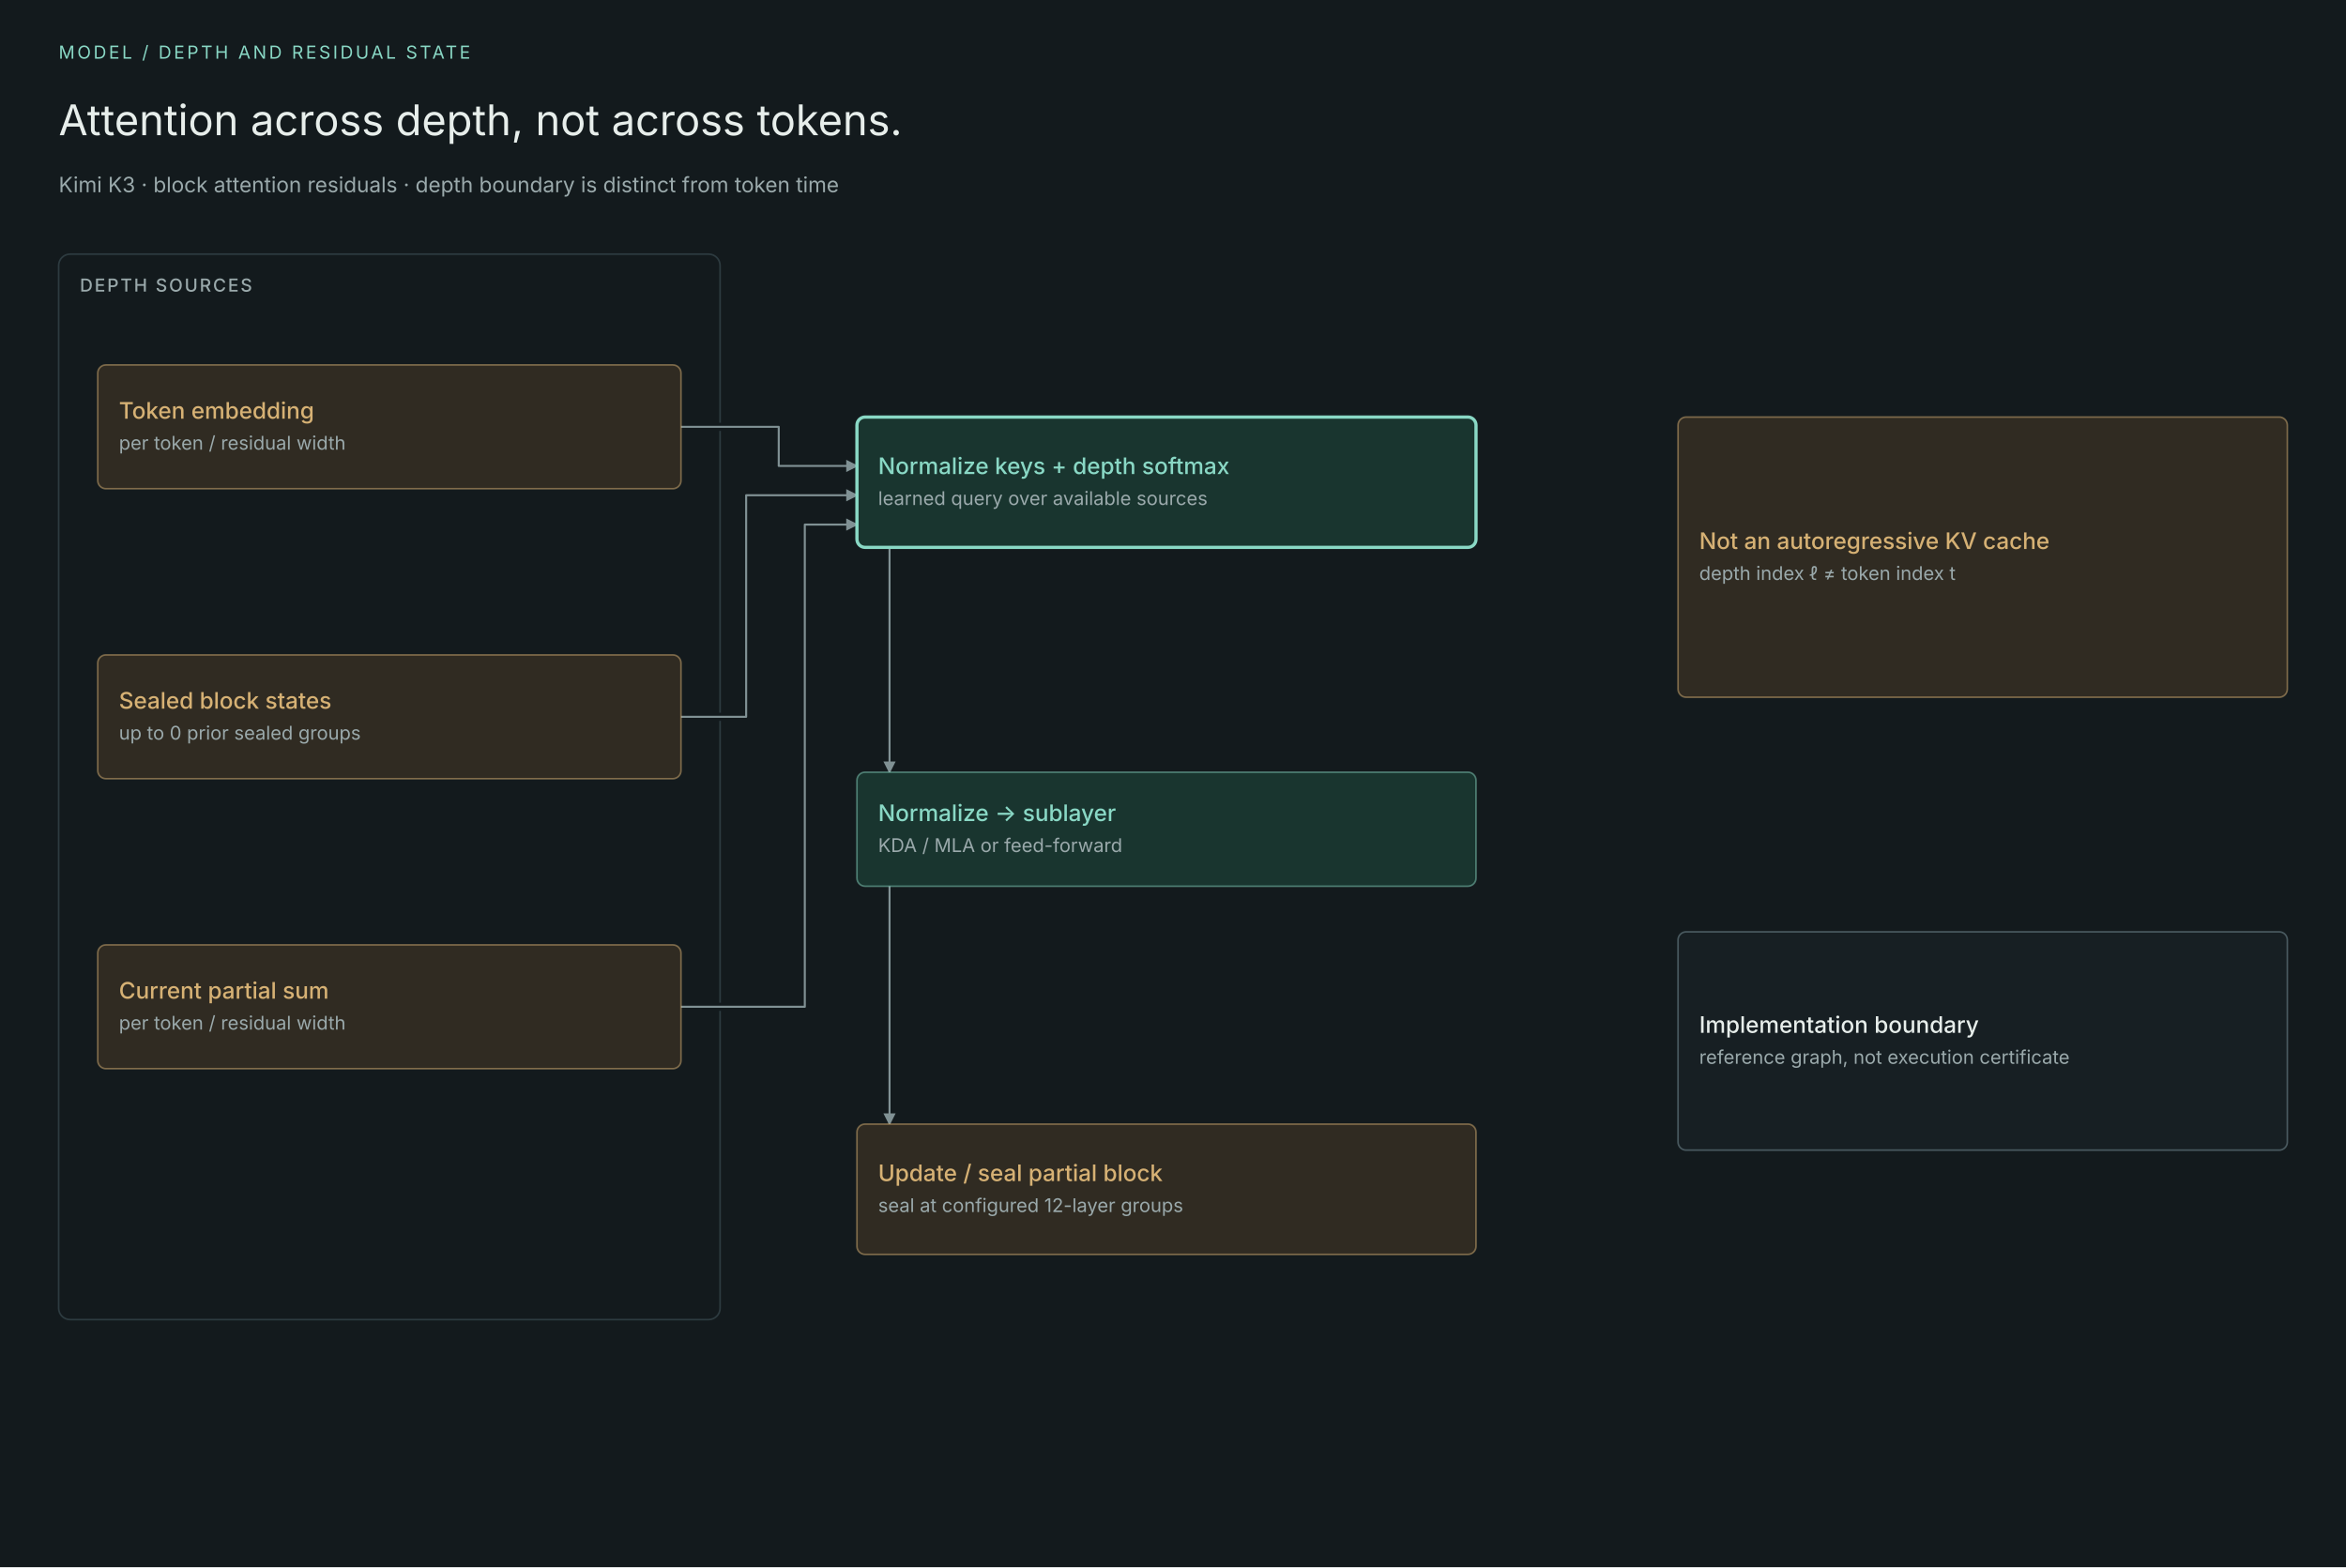
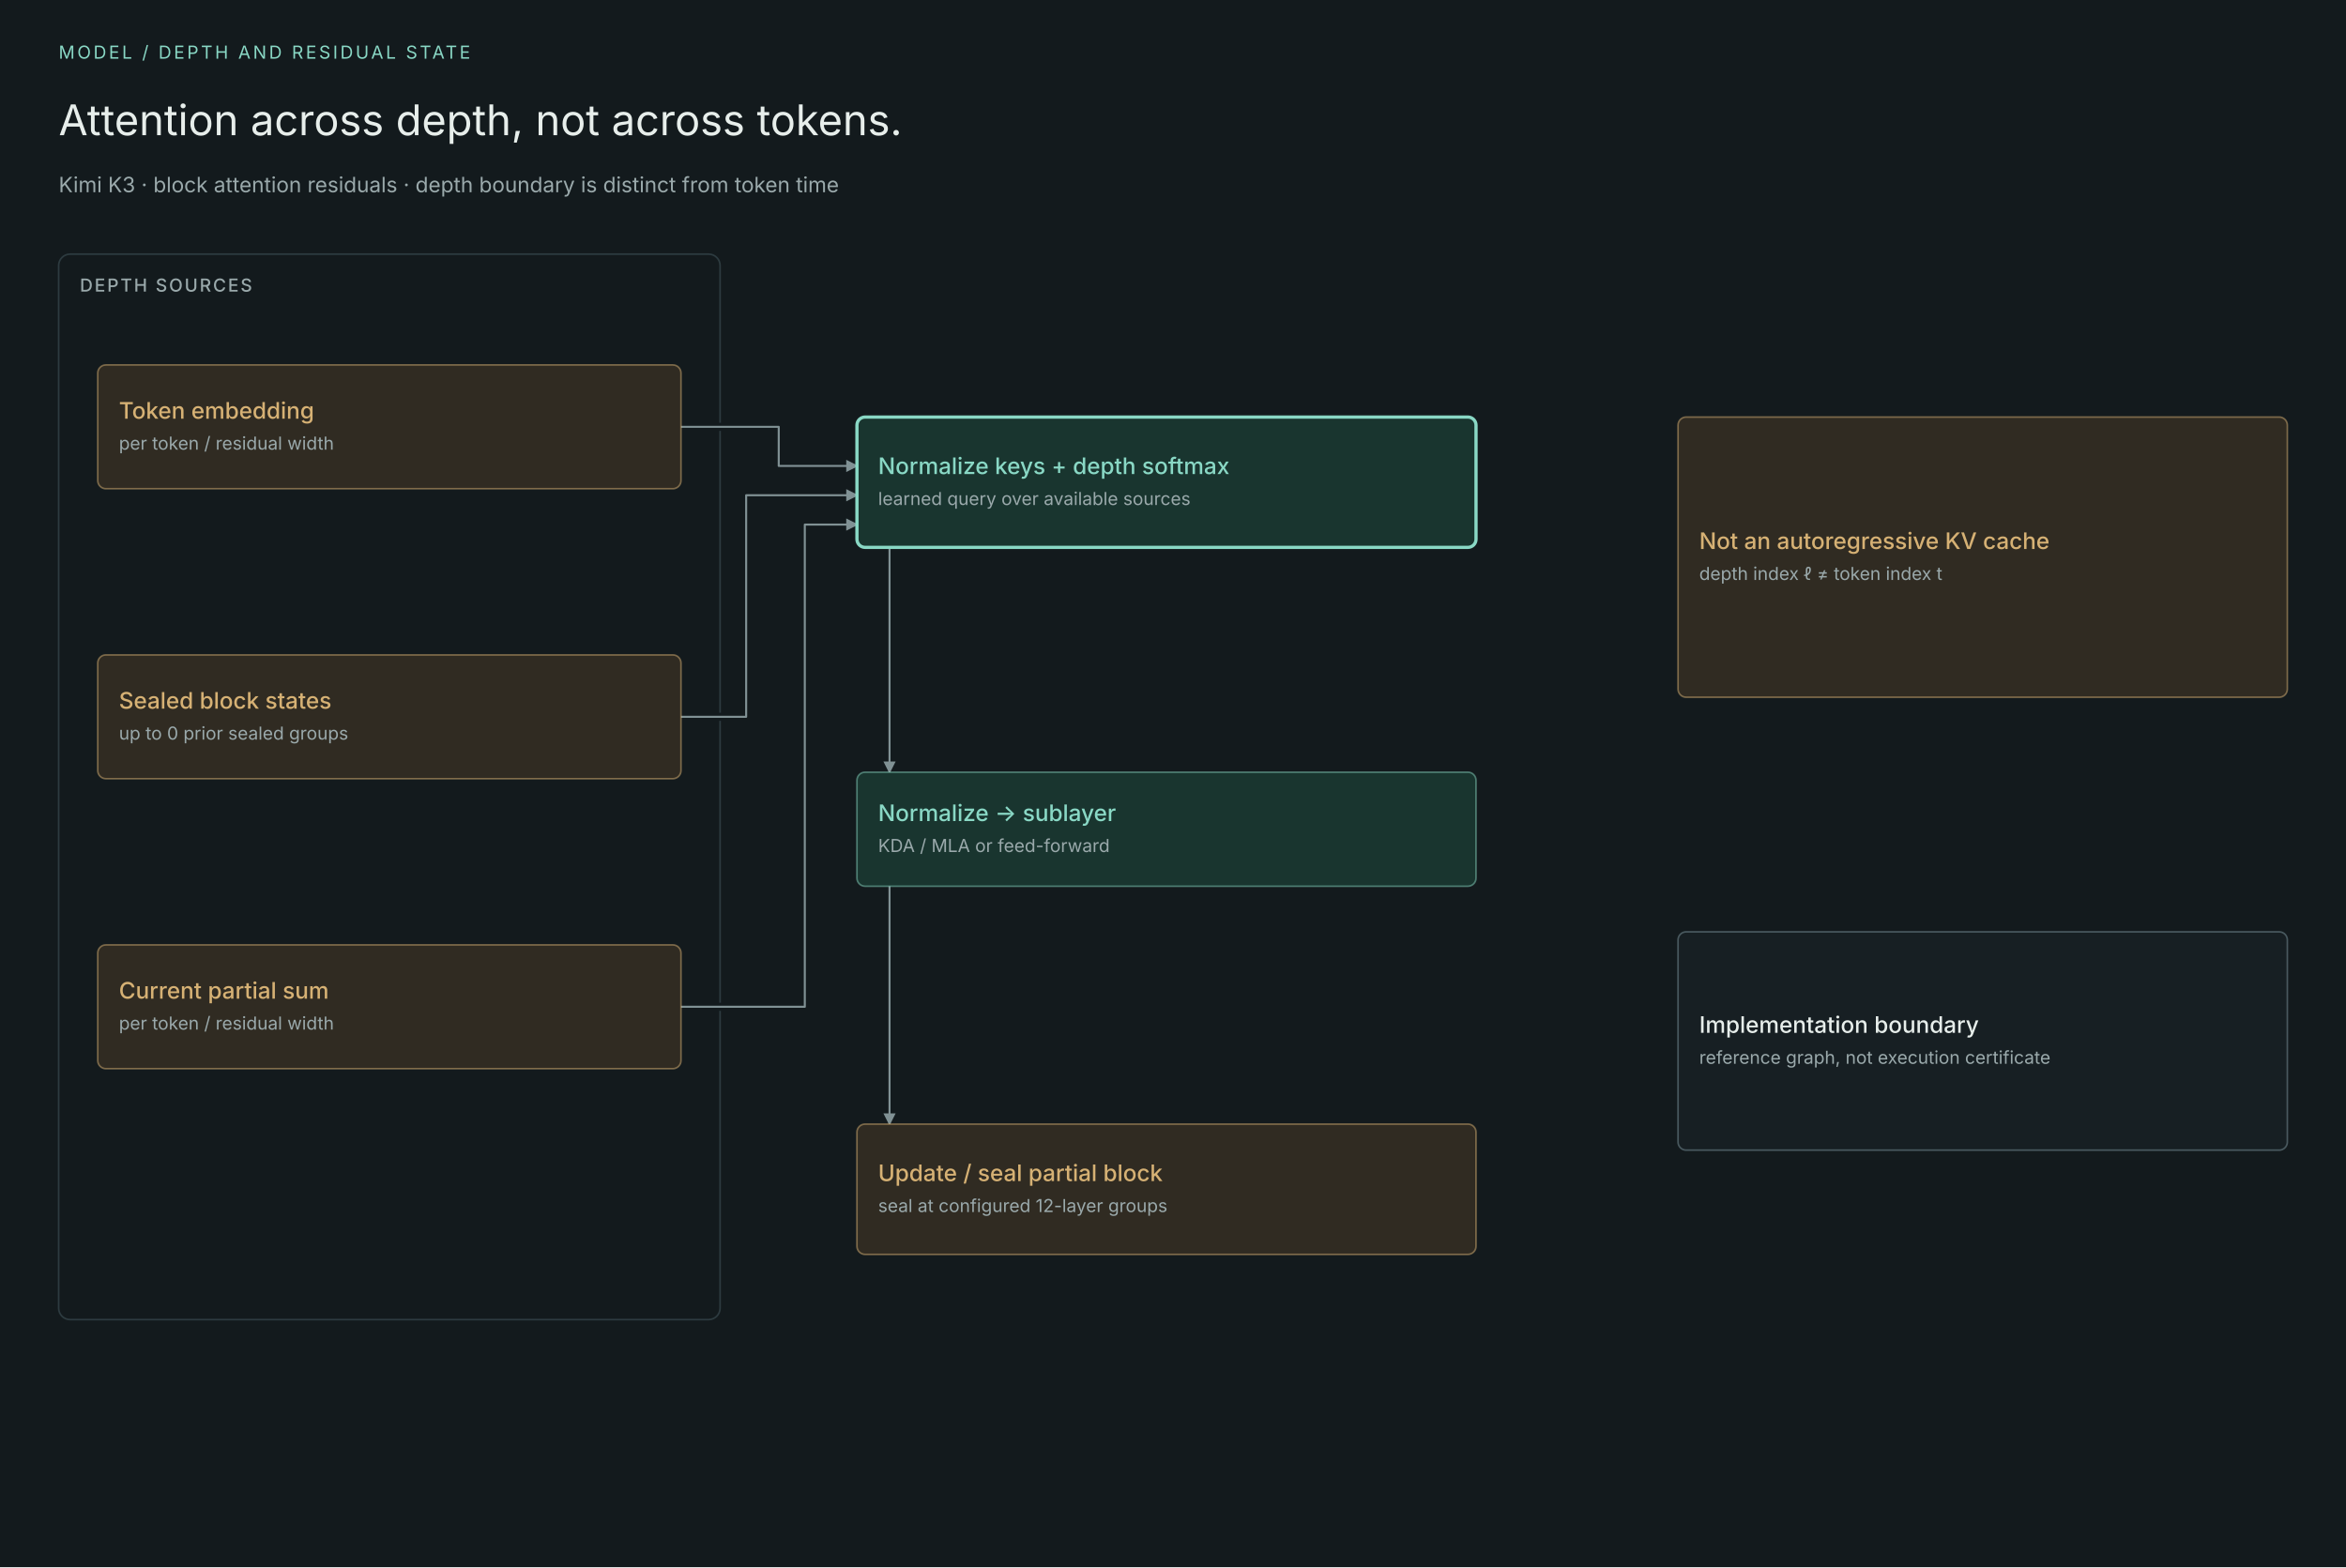
<svg xmlns="http://www.w3.org/2000/svg" class="schematic" id="schematic" viewBox="0 0 1440 962" role="group" aria-label="Kimi K3 Architecture schematic" style="fill:rgb(0, 0, 0);fill-opacity:1;stroke:none;stroke-width:1px;stroke-opacity:1;stroke-dasharray:none;stroke-linecap:butt;stroke-linejoin:miter;font-family:Inter, -apple-system, &quot;system-ui&quot;, &quot;Segoe UI&quot;, Arial, sans-serif;font-size:14px;font-weight:400;letter-spacing:normal;text-anchor:start;opacity:1" width="1440" height="962">
  <defs style="fill:rgb(0, 0, 0);fill-opacity:1;stroke:none;stroke-width:1px;stroke-opacity:1;stroke-dasharray:none;stroke-linecap:butt;stroke-linejoin:miter;font-family:Inter, -apple-system, &quot;system-ui&quot;, &quot;Segoe UI&quot;, Arial, sans-serif;font-size:14px;font-weight:400;letter-spacing:normal;text-anchor:start;opacity:1">
    <marker id="arrow-flow" viewBox="0 0 8 8" refX="7" refY="4" markerWidth="6" markerHeight="6" orient="auto-start-reverse" style="fill:rgb(0, 0, 0);fill-opacity:1;stroke:none;stroke-width:1px;stroke-opacity:1;stroke-dasharray:none;stroke-linecap:butt;stroke-linejoin:miter;font-family:Inter, -apple-system, &quot;system-ui&quot;, &quot;Segoe UI&quot;, Arial, sans-serif;font-size:14px;font-weight:400;letter-spacing:normal;text-anchor:start;opacity:1">
      <path d="M 0 0 L 8 4 L 0 8 Z" style="fill:rgb(128, 145, 148);fill-opacity:1;stroke:none;stroke-width:1px;stroke-opacity:1;stroke-dasharray:none;stroke-linecap:butt;stroke-linejoin:miter;font-family:Inter, -apple-system, &quot;system-ui&quot;, &quot;Segoe UI&quot;, Arial, sans-serif;font-size:14px;font-weight:400;letter-spacing:normal;text-anchor:start;opacity:1" />
    </marker>
    <marker id="arrow-state" viewBox="0 0 8 8" refX="7" refY="4" markerWidth="6" markerHeight="6" orient="auto-start-reverse" style="fill:rgb(0, 0, 0);fill-opacity:1;stroke:none;stroke-width:1px;stroke-opacity:1;stroke-dasharray:none;stroke-linecap:butt;stroke-linejoin:miter;font-family:Inter, -apple-system, &quot;system-ui&quot;, &quot;Segoe UI&quot;, Arial, sans-serif;font-size:14px;font-weight:400;letter-spacing:normal;text-anchor:start;opacity:1">
      <path d="M 0 0 L 8 4 L 0 8 Z" style="fill:rgb(214, 177, 116);fill-opacity:1;stroke:none;stroke-width:1px;stroke-opacity:1;stroke-dasharray:none;stroke-linecap:butt;stroke-linejoin:miter;font-family:Inter, -apple-system, &quot;system-ui&quot;, &quot;Segoe UI&quot;, Arial, sans-serif;font-size:14px;font-weight:400;letter-spacing:normal;text-anchor:start;opacity:1" />
    </marker>
    <marker id="arrow-residual" viewBox="0 0 8 8" refX="7" refY="4" markerWidth="6" markerHeight="6" orient="auto-start-reverse" style="fill:rgb(0, 0, 0);fill-opacity:1;stroke:none;stroke-width:1px;stroke-opacity:1;stroke-dasharray:none;stroke-linecap:butt;stroke-linejoin:miter;font-family:Inter, -apple-system, &quot;system-ui&quot;, &quot;Segoe UI&quot;, Arial, sans-serif;font-size:14px;font-weight:400;letter-spacing:normal;text-anchor:start;opacity:1">
      <path d="M 0 0 L 8 4 L 0 8 Z" style="fill:rgb(128, 145, 148);fill-opacity:1;stroke:none;stroke-width:1px;stroke-opacity:1;stroke-dasharray:none;stroke-linecap:butt;stroke-linejoin:miter;font-family:Inter, -apple-system, &quot;system-ui&quot;, &quot;Segoe UI&quot;, Arial, sans-serif;font-size:14px;font-weight:400;letter-spacing:normal;text-anchor:start;opacity:1" />
    </marker>
    <marker id="arrow-comm" viewBox="0 0 8 8" refX="7" refY="4" markerWidth="6" markerHeight="6" orient="auto-start-reverse" style="fill:rgb(0, 0, 0);fill-opacity:1;stroke:none;stroke-width:1px;stroke-opacity:1;stroke-dasharray:none;stroke-linecap:butt;stroke-linejoin:miter;font-family:Inter, -apple-system, &quot;system-ui&quot;, &quot;Segoe UI&quot;, Arial, sans-serif;font-size:14px;font-weight:400;letter-spacing:normal;text-anchor:start;opacity:1">
      <path d="M 0 0 L 8 4 L 0 8 Z" style="fill:rgb(183, 167, 228);fill-opacity:1;stroke:none;stroke-width:1px;stroke-opacity:1;stroke-dasharray:none;stroke-linecap:butt;stroke-linejoin:miter;font-family:Inter, -apple-system, &quot;system-ui&quot;, &quot;Segoe UI&quot;, Arial, sans-serif;font-size:14px;font-weight:400;letter-spacing:normal;text-anchor:start;opacity:1" />
    </marker>
    <marker id="arrow-control" viewBox="0 0 8 8" refX="7" refY="4" markerWidth="6" markerHeight="6" orient="auto-start-reverse" style="fill:rgb(0, 0, 0);fill-opacity:1;stroke:none;stroke-width:1px;stroke-opacity:1;stroke-dasharray:none;stroke-linecap:butt;stroke-linejoin:miter;font-family:Inter, -apple-system, &quot;system-ui&quot;, &quot;Segoe UI&quot;, Arial, sans-serif;font-size:14px;font-weight:400;letter-spacing:normal;text-anchor:start;opacity:1">
      <path d="M 0 0 L 8 4 L 0 8 Z" style="fill:rgb(128, 145, 148);fill-opacity:1;stroke:none;stroke-width:1px;stroke-opacity:1;stroke-dasharray:none;stroke-linecap:butt;stroke-linejoin:miter;font-family:Inter, -apple-system, &quot;system-ui&quot;, &quot;Segoe UI&quot;, Arial, sans-serif;font-size:14px;font-weight:400;letter-spacing:normal;text-anchor:start;opacity:1" />
    </marker>
    <marker id="arrow-delay" viewBox="0 0 8 8" refX="7" refY="4" markerWidth="6" markerHeight="6" orient="auto-start-reverse" style="fill:rgb(0, 0, 0);fill-opacity:1;stroke:none;stroke-width:1px;stroke-opacity:1;stroke-dasharray:none;stroke-linecap:butt;stroke-linejoin:miter;font-family:Inter, -apple-system, &quot;system-ui&quot;, &quot;Segoe UI&quot;, Arial, sans-serif;font-size:14px;font-weight:400;letter-spacing:normal;text-anchor:start;opacity:1">
      <path d="M 0 0 L 8 4 L 0 8 Z" style="fill:rgb(214, 177, 116);fill-opacity:1;stroke:none;stroke-width:1px;stroke-opacity:1;stroke-dasharray:none;stroke-linecap:butt;stroke-linejoin:miter;font-family:Inter, -apple-system, &quot;system-ui&quot;, &quot;Segoe UI&quot;, Arial, sans-serif;font-size:14px;font-weight:400;letter-spacing:normal;text-anchor:start;opacity:1" />
    </marker>
    <marker id="arrow-host" viewBox="0 0 8 8" refX="7" refY="4" markerWidth="6" markerHeight="6" orient="auto-start-reverse" style="fill:rgb(0, 0, 0);fill-opacity:1;stroke:none;stroke-width:1px;stroke-opacity:1;stroke-dasharray:none;stroke-linecap:butt;stroke-linejoin:miter;font-family:Inter, -apple-system, &quot;system-ui&quot;, &quot;Segoe UI&quot;, Arial, sans-serif;font-size:14px;font-weight:400;letter-spacing:normal;text-anchor:start;opacity:1">
      <path d="M 0 0 L 8 4 L 0 8 Z" style="fill:rgb(128, 145, 148);fill-opacity:1;stroke:none;stroke-width:1px;stroke-opacity:1;stroke-dasharray:none;stroke-linecap:butt;stroke-linejoin:miter;font-family:Inter, -apple-system, &quot;system-ui&quot;, &quot;Segoe UI&quot;, Arial, sans-serif;font-size:14px;font-weight:400;letter-spacing:normal;text-anchor:start;opacity:1" />
    </marker>
    <marker id="arrow-nvlink" viewBox="0 0 8 8" refX="7" refY="4" markerWidth="6" markerHeight="6" orient="auto-start-reverse" style="fill:rgb(0, 0, 0);fill-opacity:1;stroke:none;stroke-width:1px;stroke-opacity:1;stroke-dasharray:none;stroke-linecap:butt;stroke-linejoin:miter;font-family:Inter, -apple-system, &quot;system-ui&quot;, &quot;Segoe UI&quot;, Arial, sans-serif;font-size:14px;font-weight:400;letter-spacing:normal;text-anchor:start;opacity:1">
      <path d="M 0 0 L 8 4 L 0 8 Z" style="fill:rgb(128, 145, 148);fill-opacity:1;stroke:none;stroke-width:1px;stroke-opacity:1;stroke-dasharray:none;stroke-linecap:butt;stroke-linejoin:miter;font-family:Inter, -apple-system, &quot;system-ui&quot;, &quot;Segoe UI&quot;, Arial, sans-serif;font-size:14px;font-weight:400;letter-spacing:normal;text-anchor:start;opacity:1" />
    </marker>
    <marker id="arrow-inactive" viewBox="0 0 8 8" refX="7" refY="4" markerWidth="6" markerHeight="6" orient="auto-start-reverse" style="fill:rgb(0, 0, 0);fill-opacity:1;stroke:none;stroke-width:1px;stroke-opacity:1;stroke-dasharray:none;stroke-linecap:butt;stroke-linejoin:miter;font-family:Inter, -apple-system, &quot;system-ui&quot;, &quot;Segoe UI&quot;, Arial, sans-serif;font-size:14px;font-weight:400;letter-spacing:normal;text-anchor:start;opacity:1">
      <path d="M 0 0 L 8 4 L 0 8 Z" style="fill:rgb(128, 145, 148);fill-opacity:1;stroke:none;stroke-width:1px;stroke-opacity:1;stroke-dasharray:none;stroke-linecap:butt;stroke-linejoin:miter;font-family:Inter, -apple-system, &quot;system-ui&quot;, &quot;Segoe UI&quot;, Arial, sans-serif;font-size:14px;font-weight:400;letter-spacing:normal;text-anchor:start;opacity:1" />
    </marker>
  </defs>
  <rect class="canvas-bg" width="1440" height="962" style="fill:rgb(19, 26, 29);fill-opacity:1;stroke:none;stroke-width:1px;stroke-opacity:1;stroke-dasharray:none;stroke-linecap:butt;stroke-linejoin:miter;font-family:Inter, -apple-system, &quot;system-ui&quot;, &quot;Segoe UI&quot;, Arial, sans-serif;font-size:14px;font-weight:400;letter-spacing:normal;text-anchor:start;opacity:1" />
  <g class="diagram-group" data-group="depth-state" style="fill:rgb(0, 0, 0);fill-opacity:1;stroke:none;stroke-width:1px;stroke-opacity:1;stroke-dasharray:none;stroke-linecap:butt;stroke-linejoin:miter;font-family:Inter, -apple-system, &quot;system-ui&quot;, &quot;Segoe UI&quot;, Arial, sans-serif;font-size:14px;font-weight:400;letter-spacing:normal;text-anchor:start;opacity:1">
    <rect class="group-box" x="36" y="156" width="406" height="654" rx="7" style="fill:none;fill-opacity:1;stroke:rgb(45, 59, 64);stroke-width:1px;stroke-opacity:1;stroke-dasharray:none;stroke-linecap:butt;stroke-linejoin:miter;font-family:Inter, -apple-system, &quot;system-ui&quot;, &quot;Segoe UI&quot;, Arial, sans-serif;font-size:14px;font-weight:400;letter-spacing:normal;text-anchor:start;opacity:1" />
    <text class="group-title" x="49" y="179" style="fill:rgb(154, 169, 171);fill-opacity:1;stroke:none;stroke-width:1px;stroke-opacity:1;stroke-dasharray:none;stroke-linecap:butt;stroke-linejoin:miter;font-family:Inter, -apple-system, &quot;system-ui&quot;, &quot;Segoe UI&quot;, Arial, sans-serif;font-size:11px;font-weight:500;letter-spacing:1.1px;text-anchor:start;opacity:1">DEPTH SOURCES</text>
  </g>
  <g class="edge  " data-edge="wire-0" style="fill:rgb(0, 0, 0);fill-opacity:1;stroke:none;stroke-width:1px;stroke-opacity:1;stroke-dasharray:none;stroke-linecap:butt;stroke-linejoin:miter;font-family:Inter, -apple-system, &quot;system-ui&quot;, &quot;Segoe UI&quot;, Arial, sans-serif;font-size:14px;font-weight:400;letter-spacing:normal;text-anchor:start;opacity:1">
    <path class="wire-halo" d="M418 262 L478 262 L478 286 L526 286" style="fill:none;fill-opacity:1;stroke:rgb(19, 26, 29);stroke-width:5px;stroke-opacity:1;stroke-dasharray:none;stroke-linecap:butt;stroke-linejoin:round;font-family:Inter, -apple-system, &quot;system-ui&quot;, &quot;Segoe UI&quot;, Arial, sans-serif;font-size:14px;font-weight:400;letter-spacing:normal;text-anchor:start;opacity:1" />
    <path class="wire flow" d="M418 262 L478 262 L478 286 L526 286" marker-end="url(#arrow-flow)" style="fill:none;fill-opacity:1;stroke:rgb(128, 145, 148);stroke-width:1.25px;stroke-opacity:1;stroke-dasharray:none;stroke-linecap:round;stroke-linejoin:round;font-family:Inter, -apple-system, &quot;system-ui&quot;, &quot;Segoe UI&quot;, Arial, sans-serif;font-size:14px;font-weight:400;letter-spacing:normal;text-anchor:start;opacity:1" />
  </g>
  <g class="edge  " data-edge="wire-1" style="fill:rgb(0, 0, 0);fill-opacity:1;stroke:none;stroke-width:1px;stroke-opacity:1;stroke-dasharray:none;stroke-linecap:butt;stroke-linejoin:miter;font-family:Inter, -apple-system, &quot;system-ui&quot;, &quot;Segoe UI&quot;, Arial, sans-serif;font-size:14px;font-weight:400;letter-spacing:normal;text-anchor:start;opacity:1">
    <path class="wire-halo" d="M418 440 L458 440 L458 304 L526 304" style="fill:none;fill-opacity:1;stroke:rgb(19, 26, 29);stroke-width:5px;stroke-opacity:1;stroke-dasharray:none;stroke-linecap:butt;stroke-linejoin:round;font-family:Inter, -apple-system, &quot;system-ui&quot;, &quot;Segoe UI&quot;, Arial, sans-serif;font-size:14px;font-weight:400;letter-spacing:normal;text-anchor:start;opacity:1" />
    <path class="wire flow" d="M418 440 L458 440 L458 304 L526 304" marker-end="url(#arrow-flow)" style="fill:none;fill-opacity:1;stroke:rgb(128, 145, 148);stroke-width:1.25px;stroke-opacity:1;stroke-dasharray:none;stroke-linecap:round;stroke-linejoin:round;font-family:Inter, -apple-system, &quot;system-ui&quot;, &quot;Segoe UI&quot;, Arial, sans-serif;font-size:14px;font-weight:400;letter-spacing:normal;text-anchor:start;opacity:1" />
  </g>
  <g class="edge  " data-edge="wire-2" style="fill:rgb(0, 0, 0);fill-opacity:1;stroke:none;stroke-width:1px;stroke-opacity:1;stroke-dasharray:none;stroke-linecap:butt;stroke-linejoin:miter;font-family:Inter, -apple-system, &quot;system-ui&quot;, &quot;Segoe UI&quot;, Arial, sans-serif;font-size:14px;font-weight:400;letter-spacing:normal;text-anchor:start;opacity:1">
    <path class="wire-halo" d="M418 618 L494 618 L494 322 L526 322" style="fill:none;fill-opacity:1;stroke:rgb(19, 26, 29);stroke-width:5px;stroke-opacity:1;stroke-dasharray:none;stroke-linecap:butt;stroke-linejoin:round;font-family:Inter, -apple-system, &quot;system-ui&quot;, &quot;Segoe UI&quot;, Arial, sans-serif;font-size:14px;font-weight:400;letter-spacing:normal;text-anchor:start;opacity:1" />
    <path class="wire flow" d="M418 618 L494 618 L494 322 L526 322" marker-end="url(#arrow-flow)" style="fill:none;fill-opacity:1;stroke:rgb(128, 145, 148);stroke-width:1.25px;stroke-opacity:1;stroke-dasharray:none;stroke-linecap:round;stroke-linejoin:round;font-family:Inter, -apple-system, &quot;system-ui&quot;, &quot;Segoe UI&quot;, Arial, sans-serif;font-size:14px;font-weight:400;letter-spacing:normal;text-anchor:start;opacity:1" />
  </g>
  <g class="edge  " data-edge="wire-3" style="fill:rgb(0, 0, 0);fill-opacity:1;stroke:none;stroke-width:1px;stroke-opacity:1;stroke-dasharray:none;stroke-linecap:butt;stroke-linejoin:miter;font-family:Inter, -apple-system, &quot;system-ui&quot;, &quot;Segoe UI&quot;, Arial, sans-serif;font-size:14px;font-weight:400;letter-spacing:normal;text-anchor:start;opacity:1">
    <path class="wire-halo" d="M546 336 L546 474" style="fill:none;fill-opacity:1;stroke:rgb(19, 26, 29);stroke-width:5px;stroke-opacity:1;stroke-dasharray:none;stroke-linecap:butt;stroke-linejoin:round;font-family:Inter, -apple-system, &quot;system-ui&quot;, &quot;Segoe UI&quot;, Arial, sans-serif;font-size:14px;font-weight:400;letter-spacing:normal;text-anchor:start;opacity:1" />
    <path class="wire flow" d="M546 336 L546 474" marker-end="url(#arrow-flow)" style="fill:none;fill-opacity:1;stroke:rgb(128, 145, 148);stroke-width:1.25px;stroke-opacity:1;stroke-dasharray:none;stroke-linecap:round;stroke-linejoin:round;font-family:Inter, -apple-system, &quot;system-ui&quot;, &quot;Segoe UI&quot;, Arial, sans-serif;font-size:14px;font-weight:400;letter-spacing:normal;text-anchor:start;opacity:1" />
  </g>
  <g class="edge  " data-edge="wire-4" style="fill:rgb(0, 0, 0);fill-opacity:1;stroke:none;stroke-width:1px;stroke-opacity:1;stroke-dasharray:none;stroke-linecap:butt;stroke-linejoin:miter;font-family:Inter, -apple-system, &quot;system-ui&quot;, &quot;Segoe UI&quot;, Arial, sans-serif;font-size:14px;font-weight:400;letter-spacing:normal;text-anchor:start;opacity:1">
    <path class="wire-halo" d="M546 544 L546 690" style="fill:none;fill-opacity:1;stroke:rgb(19, 26, 29);stroke-width:5px;stroke-opacity:1;stroke-dasharray:none;stroke-linecap:butt;stroke-linejoin:round;font-family:Inter, -apple-system, &quot;system-ui&quot;, &quot;Segoe UI&quot;, Arial, sans-serif;font-size:14px;font-weight:400;letter-spacing:normal;text-anchor:start;opacity:1" />
    <path class="wire flow" d="M546 544 L546 690" marker-end="url(#arrow-flow)" style="fill:none;fill-opacity:1;stroke:rgb(128, 145, 148);stroke-width:1.25px;stroke-opacity:1;stroke-dasharray:none;stroke-linecap:round;stroke-linejoin:round;font-family:Inter, -apple-system, &quot;system-ui&quot;, &quot;Segoe UI&quot;, Arial, sans-serif;font-size:14px;font-weight:400;letter-spacing:normal;text-anchor:start;opacity:1" />
  </g>
  <g class="node op state    " data-node="depth-0" role="button" aria-label="Token embedding — per token / residual width" style="fill:rgb(0, 0, 0);fill-opacity:1;stroke:none;stroke-width:1px;stroke-opacity:1;stroke-dasharray:none;stroke-linecap:butt;stroke-linejoin:miter;font-family:Inter, -apple-system, &quot;system-ui&quot;, &quot;Segoe UI&quot;, Arial, sans-serif;font-size:14px;font-weight:400;letter-spacing:normal;text-anchor:start;opacity:1">
    <rect class="node-box" x="60" y="224" width="358" height="76" rx="5" style="fill:rgb(48, 43, 34);fill-opacity:1;stroke:rgb(214, 177, 116);stroke-width:1px;stroke-opacity:0.5;stroke-dasharray:none;stroke-linecap:butt;stroke-linejoin:miter;font-family:Inter, -apple-system, &quot;system-ui&quot;, &quot;Segoe UI&quot;, Arial, sans-serif;font-size:14px;font-weight:400;letter-spacing:normal;text-anchor:start;opacity:1" />
    <text class="node-title" x="73" y="257" style="fill:rgb(214, 177, 116);fill-opacity:1;stroke:none;stroke-width:1px;stroke-opacity:1;stroke-dasharray:none;stroke-linecap:butt;stroke-linejoin:miter;font-family:Inter, -apple-system, &quot;system-ui&quot;, &quot;Segoe UI&quot;, Arial, sans-serif;font-size:14px;font-weight:550;letter-spacing:normal;text-anchor:start;opacity:1">Token embedding</text>
-     <text class="node-sub" x="73" y="276" style="fill:rgb(154, 169, 171);fill-opacity:1;stroke:none;stroke-width:1px;stroke-opacity:1;stroke-dasharray:none;stroke-linecap:butt;stroke-linejoin:miter;font-family:Inter, -apple-system, &quot;system-ui&quot;, &quot;Segoe UI&quot;, Arial, sans-serif;font-size:11.6px;font-weight:400;letter-spacing:normal;text-anchor:start;opacity:1">per token / residual width</text>
+     <text class="node-sub" x="73" y="276" style="fill:rgb(154, 169, 171);fill-opacity:1;stroke:none;stroke-width:1px;stroke-opacity:1;stroke-dasharray:none;stroke-linecap:butt;stroke-linejoin:miter;font-family:Inter, -apple-system, &quot;system-ui&quot;, &quot;Segoe UI&quot;, Arial, sans-serif;font-size:11px;font-weight:400;letter-spacing:normal;text-anchor:start;opacity:1">per token / residual width</text>
  </g>
  <g class="node op state    " data-node="depth-1" role="button" aria-label="Sealed block states — up to 0 prior sealed groups" style="fill:rgb(0, 0, 0);fill-opacity:1;stroke:none;stroke-width:1px;stroke-opacity:1;stroke-dasharray:none;stroke-linecap:butt;stroke-linejoin:miter;font-family:Inter, -apple-system, &quot;system-ui&quot;, &quot;Segoe UI&quot;, Arial, sans-serif;font-size:14px;font-weight:400;letter-spacing:normal;text-anchor:start;opacity:1">
    <rect class="node-box" x="60" y="402" width="358" height="76" rx="5" style="fill:rgb(48, 43, 34);fill-opacity:1;stroke:rgb(214, 177, 116);stroke-width:1px;stroke-opacity:0.5;stroke-dasharray:none;stroke-linecap:butt;stroke-linejoin:miter;font-family:Inter, -apple-system, &quot;system-ui&quot;, &quot;Segoe UI&quot;, Arial, sans-serif;font-size:14px;font-weight:400;letter-spacing:normal;text-anchor:start;opacity:1" />
    <text class="node-title" x="73" y="435" style="fill:rgb(214, 177, 116);fill-opacity:1;stroke:none;stroke-width:1px;stroke-opacity:1;stroke-dasharray:none;stroke-linecap:butt;stroke-linejoin:miter;font-family:Inter, -apple-system, &quot;system-ui&quot;, &quot;Segoe UI&quot;, Arial, sans-serif;font-size:14px;font-weight:550;letter-spacing:normal;text-anchor:start;opacity:1">Sealed block states</text>
-     <text class="node-sub" x="73" y="454" style="fill:rgb(154, 169, 171);fill-opacity:1;stroke:none;stroke-width:1px;stroke-opacity:1;stroke-dasharray:none;stroke-linecap:butt;stroke-linejoin:miter;font-family:Inter, -apple-system, &quot;system-ui&quot;, &quot;Segoe UI&quot;, Arial, sans-serif;font-size:11.6px;font-weight:400;letter-spacing:normal;text-anchor:start;opacity:1">up to 0 prior sealed groups</text>
+     <text class="node-sub" x="73" y="454" style="fill:rgb(154, 169, 171);fill-opacity:1;stroke:none;stroke-width:1px;stroke-opacity:1;stroke-dasharray:none;stroke-linecap:butt;stroke-linejoin:miter;font-family:Inter, -apple-system, &quot;system-ui&quot;, &quot;Segoe UI&quot;, Arial, sans-serif;font-size:11px;font-weight:400;letter-spacing:normal;text-anchor:start;opacity:1">up to 0 prior sealed groups</text>
  </g>
  <g class="node op state    " data-node="depth-2" role="button" aria-label="Current partial sum — per token / residual width" style="fill:rgb(0, 0, 0);fill-opacity:1;stroke:none;stroke-width:1px;stroke-opacity:1;stroke-dasharray:none;stroke-linecap:butt;stroke-linejoin:miter;font-family:Inter, -apple-system, &quot;system-ui&quot;, &quot;Segoe UI&quot;, Arial, sans-serif;font-size:14px;font-weight:400;letter-spacing:normal;text-anchor:start;opacity:1">
    <rect class="node-box" x="60" y="580" width="358" height="76" rx="5" style="fill:rgb(48, 43, 34);fill-opacity:1;stroke:rgb(214, 177, 116);stroke-width:1px;stroke-opacity:0.5;stroke-dasharray:none;stroke-linecap:butt;stroke-linejoin:miter;font-family:Inter, -apple-system, &quot;system-ui&quot;, &quot;Segoe UI&quot;, Arial, sans-serif;font-size:14px;font-weight:400;letter-spacing:normal;text-anchor:start;opacity:1" />
    <text class="node-title" x="73" y="613" style="fill:rgb(214, 177, 116);fill-opacity:1;stroke:none;stroke-width:1px;stroke-opacity:1;stroke-dasharray:none;stroke-linecap:butt;stroke-linejoin:miter;font-family:Inter, -apple-system, &quot;system-ui&quot;, &quot;Segoe UI&quot;, Arial, sans-serif;font-size:14px;font-weight:550;letter-spacing:normal;text-anchor:start;opacity:1">Current partial sum</text>
-     <text class="node-sub" x="73" y="632" style="fill:rgb(154, 169, 171);fill-opacity:1;stroke:none;stroke-width:1px;stroke-opacity:1;stroke-dasharray:none;stroke-linecap:butt;stroke-linejoin:miter;font-family:Inter, -apple-system, &quot;system-ui&quot;, &quot;Segoe UI&quot;, Arial, sans-serif;font-size:11.6px;font-weight:400;letter-spacing:normal;text-anchor:start;opacity:1">per token / residual width</text>
+     <text class="node-sub" x="73" y="632" style="fill:rgb(154, 169, 171);fill-opacity:1;stroke:none;stroke-width:1px;stroke-opacity:1;stroke-dasharray:none;stroke-linecap:butt;stroke-linejoin:miter;font-family:Inter, -apple-system, &quot;system-ui&quot;, &quot;Segoe UI&quot;, Arial, sans-serif;font-size:11px;font-weight:400;letter-spacing:normal;text-anchor:start;opacity:1">per token / residual width</text>
  </g>
  <g class="node op compute   selected " data-node="depth-read" role="button" aria-label="Normalize keys + depth softmax — learned query over available sources" style="fill:rgb(0, 0, 0);fill-opacity:1;stroke:none;stroke-width:1px;stroke-opacity:1;stroke-dasharray:none;stroke-linecap:butt;stroke-linejoin:miter;font-family:Inter, -apple-system, &quot;system-ui&quot;, &quot;Segoe UI&quot;, Arial, sans-serif;font-size:14px;font-weight:400;letter-spacing:normal;text-anchor:start;opacity:1">
    <rect class="node-box" x="526" y="256" width="380" height="80" rx="5" style="fill:rgb(25, 53, 47);fill-opacity:1;stroke:rgb(137, 216, 197);stroke-width:2px;stroke-opacity:1;stroke-dasharray:none;stroke-linecap:butt;stroke-linejoin:miter;font-family:Inter, -apple-system, &quot;system-ui&quot;, &quot;Segoe UI&quot;, Arial, sans-serif;font-size:14px;font-weight:400;letter-spacing:normal;text-anchor:start;opacity:1" />
    <text class="node-title" x="539" y="291" style="fill:rgb(137, 216, 197);fill-opacity:1;stroke:none;stroke-width:1px;stroke-opacity:1;stroke-dasharray:none;stroke-linecap:butt;stroke-linejoin:miter;font-family:Inter, -apple-system, &quot;system-ui&quot;, &quot;Segoe UI&quot;, Arial, sans-serif;font-size:14px;font-weight:550;letter-spacing:normal;text-anchor:start;opacity:1">Normalize keys + depth softmax</text>
-     <text class="node-sub" x="539" y="310" style="fill:rgb(154, 169, 171);fill-opacity:1;stroke:none;stroke-width:1px;stroke-opacity:1;stroke-dasharray:none;stroke-linecap:butt;stroke-linejoin:miter;font-family:Inter, -apple-system, &quot;system-ui&quot;, &quot;Segoe UI&quot;, Arial, sans-serif;font-size:11.6px;font-weight:400;letter-spacing:normal;text-anchor:start;opacity:1">learned query over available sources</text>
+     <text class="node-sub" x="539" y="310" style="fill:rgb(154, 169, 171);fill-opacity:1;stroke:none;stroke-width:1px;stroke-opacity:1;stroke-dasharray:none;stroke-linecap:butt;stroke-linejoin:miter;font-family:Inter, -apple-system, &quot;system-ui&quot;, &quot;Segoe UI&quot;, Arial, sans-serif;font-size:11px;font-weight:400;letter-spacing:normal;text-anchor:start;opacity:1">learned query over available sources</text>
  </g>
  <g class="node op compute    " data-node="depth-compute" role="button" aria-label="Normalize → sublayer — KDA / MLA or feed-forward" style="fill:rgb(0, 0, 0);fill-opacity:1;stroke:none;stroke-width:1px;stroke-opacity:1;stroke-dasharray:none;stroke-linecap:butt;stroke-linejoin:miter;font-family:Inter, -apple-system, &quot;system-ui&quot;, &quot;Segoe UI&quot;, Arial, sans-serif;font-size:14px;font-weight:400;letter-spacing:normal;text-anchor:start;opacity:1">
    <rect class="node-box" x="526" y="474" width="380" height="70" rx="5" style="fill:rgb(25, 53, 47);fill-opacity:1;stroke:rgb(137, 216, 197);stroke-width:1px;stroke-opacity:0.48;stroke-dasharray:none;stroke-linecap:butt;stroke-linejoin:miter;font-family:Inter, -apple-system, &quot;system-ui&quot;, &quot;Segoe UI&quot;, Arial, sans-serif;font-size:14px;font-weight:400;letter-spacing:normal;text-anchor:start;opacity:1" />
    <text class="node-title" x="539" y="504" style="fill:rgb(137, 216, 197);fill-opacity:1;stroke:none;stroke-width:1px;stroke-opacity:1;stroke-dasharray:none;stroke-linecap:butt;stroke-linejoin:miter;font-family:Inter, -apple-system, &quot;system-ui&quot;, &quot;Segoe UI&quot;, Arial, sans-serif;font-size:14px;font-weight:550;letter-spacing:normal;text-anchor:start;opacity:1">Normalize → sublayer</text>
-     <text class="node-sub" x="539" y="523" style="fill:rgb(154, 169, 171);fill-opacity:1;stroke:none;stroke-width:1px;stroke-opacity:1;stroke-dasharray:none;stroke-linecap:butt;stroke-linejoin:miter;font-family:Inter, -apple-system, &quot;system-ui&quot;, &quot;Segoe UI&quot;, Arial, sans-serif;font-size:11.6px;font-weight:400;letter-spacing:normal;text-anchor:start;opacity:1">KDA / MLA or feed-forward</text>
+     <text class="node-sub" x="539" y="523" style="fill:rgb(154, 169, 171);fill-opacity:1;stroke:none;stroke-width:1px;stroke-opacity:1;stroke-dasharray:none;stroke-linecap:butt;stroke-linejoin:miter;font-family:Inter, -apple-system, &quot;system-ui&quot;, &quot;Segoe UI&quot;, Arial, sans-serif;font-size:11px;font-weight:400;letter-spacing:normal;text-anchor:start;opacity:1">KDA / MLA or feed-forward</text>
  </g>
  <g class="node op state    " data-node="depth-write" role="button" aria-label="Update / seal partial block — seal at configured 12-layer groups" style="fill:rgb(0, 0, 0);fill-opacity:1;stroke:none;stroke-width:1px;stroke-opacity:1;stroke-dasharray:none;stroke-linecap:butt;stroke-linejoin:miter;font-family:Inter, -apple-system, &quot;system-ui&quot;, &quot;Segoe UI&quot;, Arial, sans-serif;font-size:14px;font-weight:400;letter-spacing:normal;text-anchor:start;opacity:1">
    <rect class="node-box" x="526" y="690" width="380" height="80" rx="5" style="fill:rgb(48, 43, 34);fill-opacity:1;stroke:rgb(214, 177, 116);stroke-width:1px;stroke-opacity:0.5;stroke-dasharray:none;stroke-linecap:butt;stroke-linejoin:miter;font-family:Inter, -apple-system, &quot;system-ui&quot;, &quot;Segoe UI&quot;, Arial, sans-serif;font-size:14px;font-weight:400;letter-spacing:normal;text-anchor:start;opacity:1" />
    <text class="node-title" x="539" y="725" style="fill:rgb(214, 177, 116);fill-opacity:1;stroke:none;stroke-width:1px;stroke-opacity:1;stroke-dasharray:none;stroke-linecap:butt;stroke-linejoin:miter;font-family:Inter, -apple-system, &quot;system-ui&quot;, &quot;Segoe UI&quot;, Arial, sans-serif;font-size:14px;font-weight:550;letter-spacing:normal;text-anchor:start;opacity:1">Update / seal partial block</text>
-     <text class="node-sub" x="539" y="744" style="fill:rgb(154, 169, 171);fill-opacity:1;stroke:none;stroke-width:1px;stroke-opacity:1;stroke-dasharray:none;stroke-linecap:butt;stroke-linejoin:miter;font-family:Inter, -apple-system, &quot;system-ui&quot;, &quot;Segoe UI&quot;, Arial, sans-serif;font-size:11.6px;font-weight:400;letter-spacing:normal;text-anchor:start;opacity:1">seal at configured 12-layer groups</text>
+     <text class="node-sub" x="539" y="744" style="fill:rgb(154, 169, 171);fill-opacity:1;stroke:none;stroke-width:1px;stroke-opacity:1;stroke-dasharray:none;stroke-linecap:butt;stroke-linejoin:miter;font-family:Inter, -apple-system, &quot;system-ui&quot;, &quot;Segoe UI&quot;, Arial, sans-serif;font-size:11px;font-weight:400;letter-spacing:normal;text-anchor:start;opacity:1">seal at configured 12-layer groups</text>
  </g>
  <g class="node op state    " data-node="depth-warning" role="button" aria-label="Not an autoregressive KV cache — depth index ℓ ≠ token index t" style="fill:rgb(0, 0, 0);fill-opacity:1;stroke:none;stroke-width:1px;stroke-opacity:1;stroke-dasharray:none;stroke-linecap:butt;stroke-linejoin:miter;font-family:Inter, -apple-system, &quot;system-ui&quot;, &quot;Segoe UI&quot;, Arial, sans-serif;font-size:14px;font-weight:400;letter-spacing:normal;text-anchor:start;opacity:1">
    <rect class="node-box" x="1030" y="256" width="374" height="172" rx="5" style="fill:rgb(48, 43, 34);fill-opacity:1;stroke:rgb(214, 177, 116);stroke-width:1px;stroke-opacity:0.5;stroke-dasharray:none;stroke-linecap:butt;stroke-linejoin:miter;font-family:Inter, -apple-system, &quot;system-ui&quot;, &quot;Segoe UI&quot;, Arial, sans-serif;font-size:14px;font-weight:400;letter-spacing:normal;text-anchor:start;opacity:1" />
    <text class="node-title" x="1043" y="337" style="fill:rgb(214, 177, 116);fill-opacity:1;stroke:none;stroke-width:1px;stroke-opacity:1;stroke-dasharray:none;stroke-linecap:butt;stroke-linejoin:miter;font-family:Inter, -apple-system, &quot;system-ui&quot;, &quot;Segoe UI&quot;, Arial, sans-serif;font-size:14px;font-weight:550;letter-spacing:normal;text-anchor:start;opacity:1">Not an autoregressive KV cache</text>
-     <text class="node-sub" x="1043" y="356" style="fill:rgb(154, 169, 171);fill-opacity:1;stroke:none;stroke-width:1px;stroke-opacity:1;stroke-dasharray:none;stroke-linecap:butt;stroke-linejoin:miter;font-family:Inter, -apple-system, &quot;system-ui&quot;, &quot;Segoe UI&quot;, Arial, sans-serif;font-size:11.6px;font-weight:400;letter-spacing:normal;text-anchor:start;opacity:1">depth index ℓ ≠ token index t</text>
+     <text class="node-sub" x="1043" y="356" style="fill:rgb(154, 169, 171);fill-opacity:1;stroke:none;stroke-width:1px;stroke-opacity:1;stroke-dasharray:none;stroke-linecap:butt;stroke-linejoin:miter;font-family:Inter, -apple-system, &quot;system-ui&quot;, &quot;Segoe UI&quot;, Arial, sans-serif;font-size:11px;font-weight:400;letter-spacing:normal;text-anchor:start;opacity:1">depth index ℓ ≠ token index t</text>
  </g>
  <g class="node op neutral    " data-node="depth-version" role="button" aria-label="Implementation boundary — reference graph, not execution certificate" style="fill:rgb(0, 0, 0);fill-opacity:1;stroke:none;stroke-width:1px;stroke-opacity:1;stroke-dasharray:none;stroke-linecap:butt;stroke-linejoin:miter;font-family:Inter, -apple-system, &quot;system-ui&quot;, &quot;Segoe UI&quot;, Arial, sans-serif;font-size:14px;font-weight:400;letter-spacing:normal;text-anchor:start;opacity:1">
    <rect class="node-box" x="1030" y="572" width="374" height="134" rx="5" style="fill:rgb(23, 31, 35);fill-opacity:1;stroke:rgb(72, 88, 94);stroke-width:1px;stroke-opacity:1;stroke-dasharray:none;stroke-linecap:butt;stroke-linejoin:miter;font-family:Inter, -apple-system, &quot;system-ui&quot;, &quot;Segoe UI&quot;, Arial, sans-serif;font-size:14px;font-weight:400;letter-spacing:normal;text-anchor:start;opacity:1" />
    <text class="node-title" x="1043" y="634" style="fill:rgb(231, 238, 235);fill-opacity:1;stroke:none;stroke-width:1px;stroke-opacity:1;stroke-dasharray:none;stroke-linecap:butt;stroke-linejoin:miter;font-family:Inter, -apple-system, &quot;system-ui&quot;, &quot;Segoe UI&quot;, Arial, sans-serif;font-size:14px;font-weight:550;letter-spacing:normal;text-anchor:start;opacity:1">Implementation boundary</text>
-     <text class="node-sub" x="1043" y="653" style="fill:rgb(154, 169, 171);fill-opacity:1;stroke:none;stroke-width:1px;stroke-opacity:1;stroke-dasharray:none;stroke-linecap:butt;stroke-linejoin:miter;font-family:Inter, -apple-system, &quot;system-ui&quot;, &quot;Segoe UI&quot;, Arial, sans-serif;font-size:11.6px;font-weight:400;letter-spacing:normal;text-anchor:start;opacity:1">reference graph, not execution certificate</text>
+     <text class="node-sub" x="1043" y="653" style="fill:rgb(154, 169, 171);fill-opacity:1;stroke:none;stroke-width:1px;stroke-opacity:1;stroke-dasharray:none;stroke-linecap:butt;stroke-linejoin:miter;font-family:Inter, -apple-system, &quot;system-ui&quot;, &quot;Segoe UI&quot;, Arial, sans-serif;font-size:11px;font-weight:400;letter-spacing:normal;text-anchor:start;opacity:1">reference graph, not execution certificate</text>
  </g>
  <text class="label compute" data-label="label-0" x="36" y="36" style="fill:rgb(137, 216, 197);fill-opacity:1;stroke:none;stroke-width:1px;stroke-opacity:1;stroke-dasharray:none;stroke-linecap:butt;stroke-linejoin:miter;font-family:Inter, -apple-system, &quot;system-ui&quot;, &quot;Segoe UI&quot;, Arial, sans-serif;font-size:11px;font-weight:400;letter-spacing:1.5px;text-anchor:start;opacity:1">MODEL / DEPTH AND RESIDUAL STATE</text>
  <text class="label text" data-label="label-1" x="36" y="83" style="fill:rgb(231, 238, 235);fill-opacity:1;stroke:none;stroke-width:1px;stroke-opacity:1;stroke-dasharray:none;stroke-linecap:butt;stroke-linejoin:miter;font-family:Inter, -apple-system, &quot;system-ui&quot;, &quot;Segoe UI&quot;, Arial, sans-serif;font-size:26px;font-weight:400;letter-spacing:normal;text-anchor:start;opacity:1">Attention across depth, not across tokens.</text>
  <text class="label muted" data-label="label-2" x="36" y="118" style="fill:rgb(154, 169, 171);fill-opacity:1;stroke:none;stroke-width:1px;stroke-opacity:1;stroke-dasharray:none;stroke-linecap:butt;stroke-linejoin:miter;font-family:Inter, -apple-system, &quot;system-ui&quot;, &quot;Segoe UI&quot;, Arial, sans-serif;font-size:13px;font-weight:400;letter-spacing:normal;text-anchor:start;opacity:1">Kimi K3 · block attention residuals · depth boundary is distinct from token time</text>
</svg>
